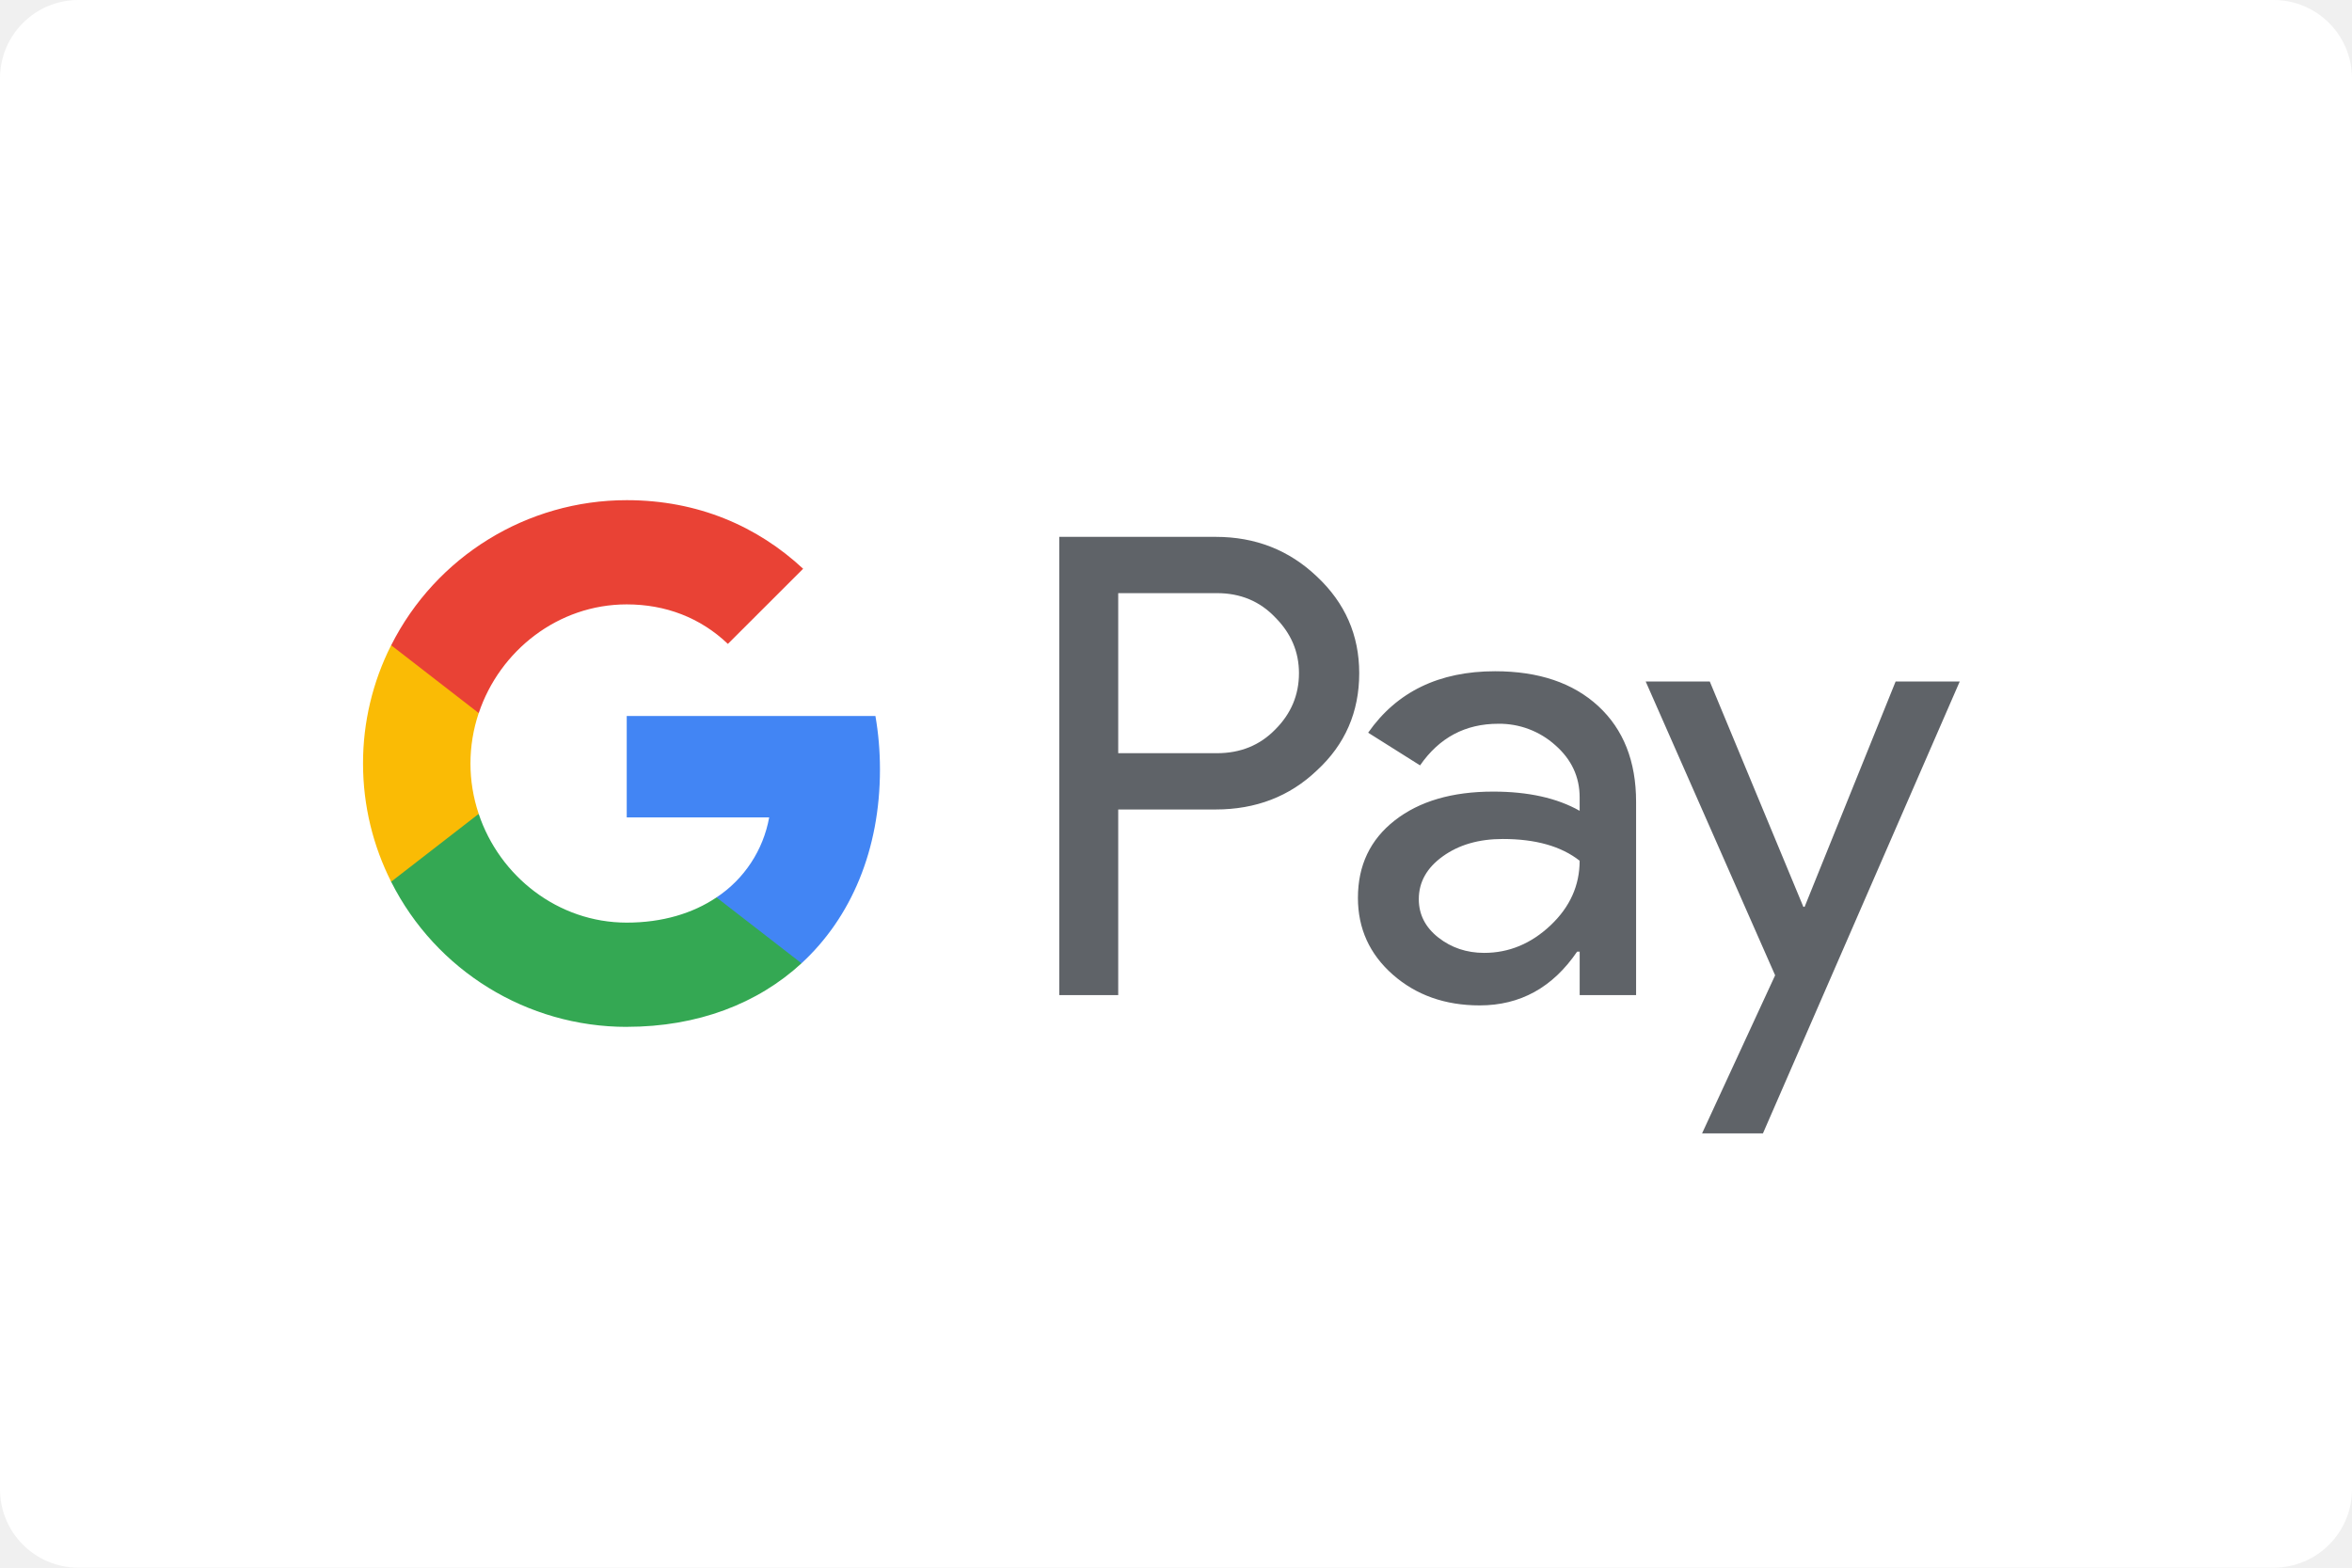
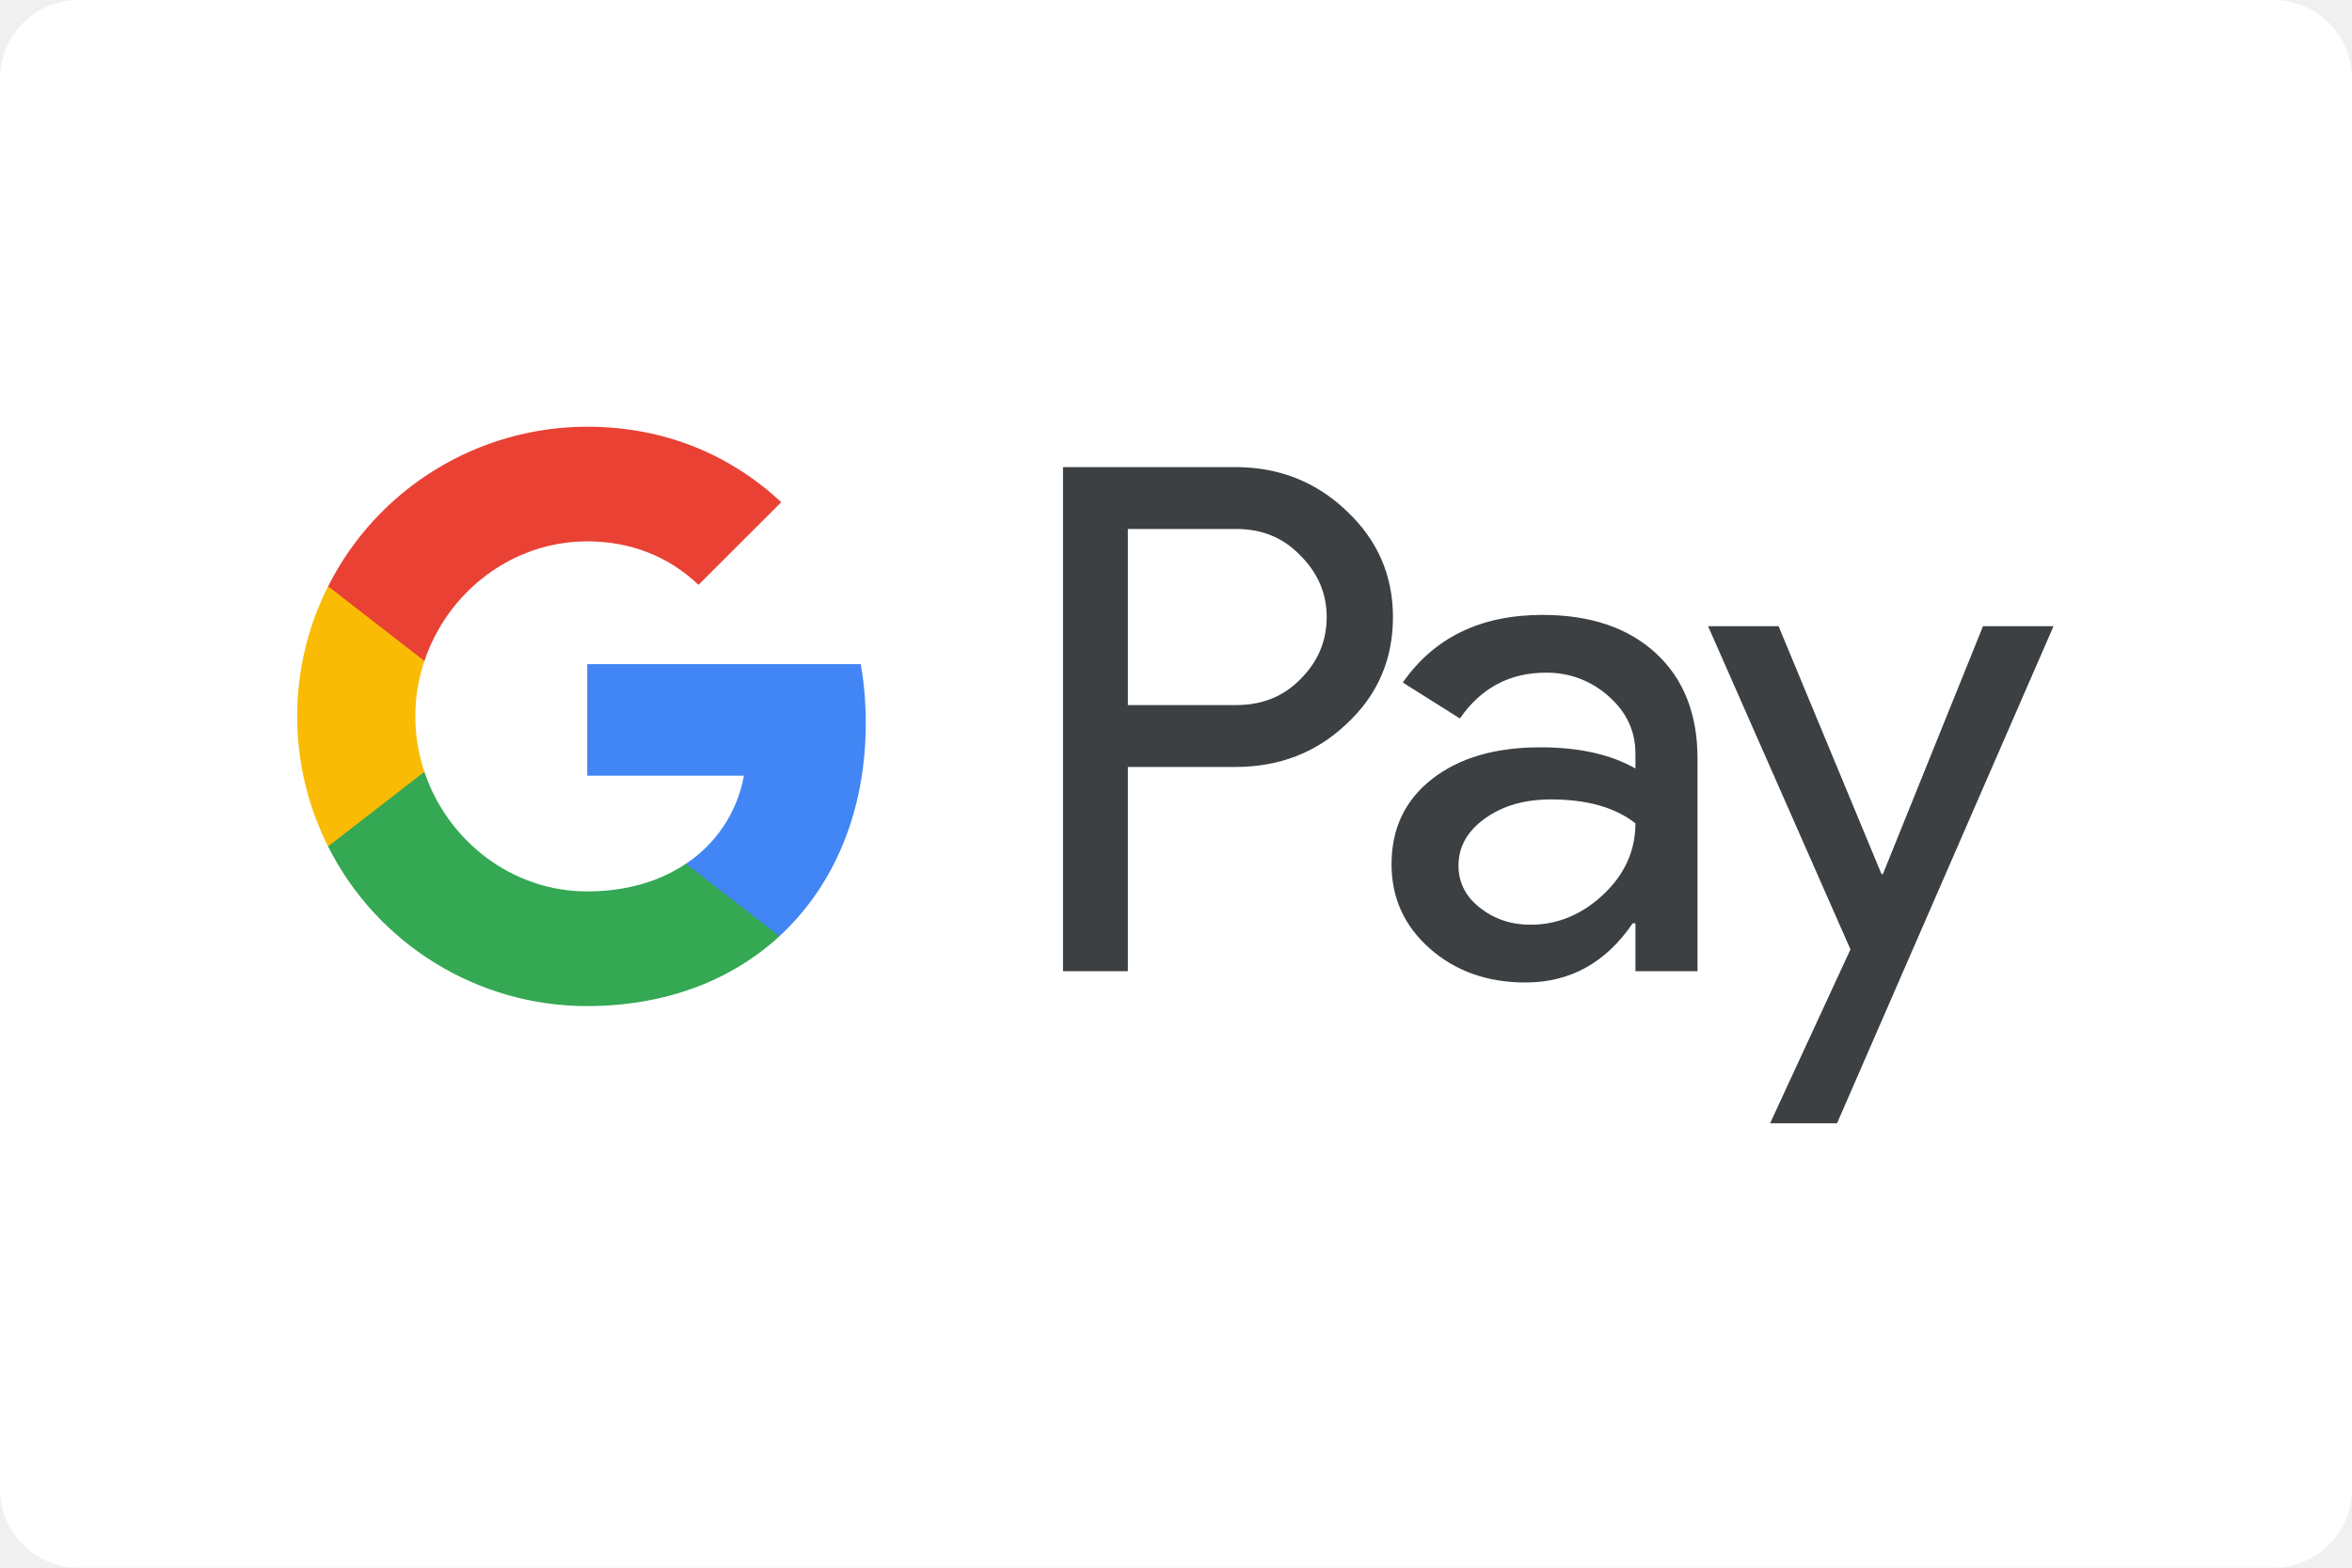
- <svg xmlns="http://www.w3.org/2000/svg" width="120px" height="80px" viewBox="0 0 120 80" version="1.1">
-   <g id="export-badges" stroke="none" stroke-width="1" fill="none" fill-rule="evenodd">
-     <g id="production-final" transform="translate(-36, -6018)">
-       <g id="card_google_pay" transform="translate(36, 6018)">
-         <rect id="Rectangle-11" fill="#FFFFFF" x="0" y="0" width="120" height="80" rx="4" />
-         <g id="download" transform="translate(18, 25)">
-           <path d="M39.052,5.27 L39.052,13.436 L44.088,13.436 C45.288,13.436 46.28,13.032 47.064,12.226 C47.87,11.422 48.274,10.462 48.274,9.352 C48.274,8.264 47.87,7.316 47.064,6.508 C46.28,5.682 45.288,5.268 44.088,5.268 L39.052,5.268 L39.052,5.27 Z M39.052,16.31 L39.052,25.782 L36.044,25.782 L36.044,2.396 L44.024,2.396 C46.05,2.396 47.77,3.07 49.188,4.42 C50.628,5.77 51.348,7.414 51.348,9.352 C51.348,11.334 50.628,12.99 49.188,14.316 C47.794,15.646 46.07,16.308 44.022,16.308 L39.052,16.308 L39.052,16.31 Z M54.388,20.884 C54.388,21.668 54.72,22.32 55.386,22.844 C56.05,23.364 56.83,23.626 57.722,23.626 C58.988,23.626 60.114,23.158 61.106,22.224 C62.1,21.286 62.594,20.186 62.594,18.924 C61.656,18.184 60.348,17.814 58.67,17.814 C57.45,17.814 56.43,18.11 55.614,18.698 C54.796,19.286 54.388,20.012 54.388,20.884 Z M58.28,9.254 C60.504,9.254 62.258,9.848 63.546,11.034 C64.83,12.222 65.474,13.85 65.474,15.918 L65.474,25.782 L62.596,25.782 L62.596,23.562 L62.466,23.562 C61.222,25.39 59.566,26.306 57.494,26.306 C55.73,26.306 54.252,25.782 53.064,24.738 C51.876,23.692 51.282,22.386 51.282,20.818 C51.282,19.162 51.908,17.846 53.162,16.866 C54.416,15.886 56.088,15.396 58.182,15.396 C59.966,15.396 61.44,15.722 62.594,16.376 L62.594,15.688 C62.594,14.644 62.18,13.756 61.352,13.028 C60.554,12.31 59.515,11.919 58.442,11.934 C56.762,11.934 55.434,12.64 54.452,14.058 L51.804,12.39 C53.264,10.3 55.424,9.254 58.28,9.254 Z M81.986,9.778 L71.946,32.838 L68.84,32.838 L72.568,24.77 L65.964,9.778 L69.234,9.778 L74.008,21.276 L74.072,21.276 L78.716,9.776 L81.986,9.778 Z" id="Shape" fill="#5F6368" fill-rule="nonzero" />
-           <path d="M26.896,14.268 C26.896,13.322 26.816,12.408 26.664,11.536 L13.976,11.536 L13.976,16.712 L21.244,16.712 C20.943,18.383 19.972,19.859 18.556,20.796 L18.556,24.156 L22.894,24.156 C25.434,21.816 26.896,18.356 26.896,14.268" id="Shape" fill="#4285F4" fill-rule="nonzero" />
-           <path d="M13.976,27.4 C17.608,27.4 20.664,26.21 22.894,24.158 L18.556,20.796 C17.35,21.608 15.796,22.082 13.976,22.082 C10.468,22.082 7.488,19.718 6.424,16.534 L1.956,16.534 L1.956,19.996 C4.242,24.537 8.892,27.402 13.976,27.402" id="Shape" fill="#34A853" fill-rule="nonzero" />
-           <path d="M6.424,16.534 C5.863,14.865 5.863,13.059 6.424,11.39 L6.424,7.928 L1.956,7.928 C1.011,9.798 0.52,11.865 0.522,13.96 C0.522,16.13 1.042,18.18 1.956,19.994 L6.424,16.532 L6.424,16.534 Z" id="Shape" fill="#FABB05" fill-rule="nonzero" />
-           <path d="M13.976,5.842 C15.96,5.842 17.736,6.522 19.136,7.858 L19.136,7.86 L22.976,4.024 C20.648,1.856 17.608,0.524 13.978,0.524 C8.894,0.523 4.244,3.388 1.958,7.928 L6.426,11.39 C7.49,8.206 10.47,5.842 13.978,5.842" id="Shape" fill="#E94235" fill-rule="nonzero" />
-           <polygon id="Shape" points="0 0 82.57 0 82.57 36 0 36" />
-         </g>
-       </g>
-     </g>
-   </g>
+ <svg xmlns="http://www.w3.org/2000/svg" width="120" height="80" viewBox="0 0 120 80" fill="none">
+   <rect width="120" height="80" rx="4" fill="white" />
+   <path d="M57.544 26.997V35.98H63.083C64.403 35.98 65.495 35.535 66.357 34.649C67.243 33.764 67.688 32.708 67.688 31.487C67.688 30.29 67.243 29.248 66.357 28.359C65.495 27.45 64.403 26.995 63.083 26.995H57.544V26.997ZM57.544 39.141V49.56H54.235V23.836H63.013C65.242 23.836 67.133 24.577 68.693 26.062C70.277 27.547 71.069 29.355 71.069 31.487C71.069 33.667 70.277 35.489 68.693 36.948C67.16 38.411 65.263 39.139 63.011 39.139H57.544V39.141ZM74.413 44.172C74.413 45.035 74.778 45.752 75.511 46.328C76.242 46.9 77.1 47.189 78.081 47.189C79.473 47.189 80.712 46.674 81.803 45.646C82.897 44.615 83.44 43.405 83.44 42.016C82.408 41.202 80.969 40.795 79.124 40.795C77.781 40.795 76.659 41.121 75.762 41.768C74.862 42.415 74.413 43.213 74.413 44.172ZM78.695 31.379C81.141 31.379 83.07 32.033 84.487 33.337C85.9 34.644 86.608 36.435 86.608 38.71V49.56H83.442V47.118H83.299C81.931 49.129 80.109 50.137 77.83 50.137C75.889 50.137 74.264 49.56 72.957 48.412C71.65 47.261 70.997 45.825 70.997 44.1C70.997 42.278 71.685 40.831 73.065 39.753C74.444 38.675 76.283 38.136 78.587 38.136C80.549 38.136 82.171 38.494 83.44 39.214V38.457C83.44 37.308 82.984 36.332 82.074 35.531C81.196 34.741 80.053 34.311 78.873 34.327C77.025 34.327 75.564 35.104 74.484 36.664L71.571 34.829C73.177 32.53 75.553 31.379 78.695 31.379ZM104.771 31.956L93.727 57.322H90.311L94.411 48.447L87.147 31.956H90.744L95.995 44.604H96.066L101.174 31.954L104.771 31.956Z" fill="#3C4043" />
+   <path d="M44.172 36.895C44.172 35.854 44.084 34.849 43.917 33.89H29.96V39.583H37.955C37.624 41.422 36.556 43.044 34.998 44.076V47.772H39.77C42.564 45.198 44.172 41.392 44.172 36.895Z" fill="#4285F4" />
+   <path d="M29.96 51.34C33.956 51.34 37.317 50.031 39.77 47.774L34.998 44.076C33.672 44.969 31.962 45.49 29.96 45.49C26.102 45.49 22.823 42.89 21.653 39.387H16.738V43.196C19.253 48.191 24.368 51.343 29.96 51.342" fill="#34A853" />
+   <path d="M21.653 39.387C21.035 37.552 21.035 35.565 21.653 33.729V29.921H16.738C15.699 31.978 15.159 34.251 15.161 36.556C15.161 38.943 15.733 41.198 16.738 43.193L21.653 39.385V39.387Z" fill="#FABB05" />
+   <path d="M29.96 27.626C32.142 27.626 34.096 28.374 35.636 29.844V29.846L39.86 25.626C37.299 23.242 33.955 21.776 29.962 21.776C24.37 21.776 19.255 24.926 16.74 29.921L21.655 33.729C22.825 30.227 26.103 27.626 29.962 27.626" fill="#E94235" />
</svg>
